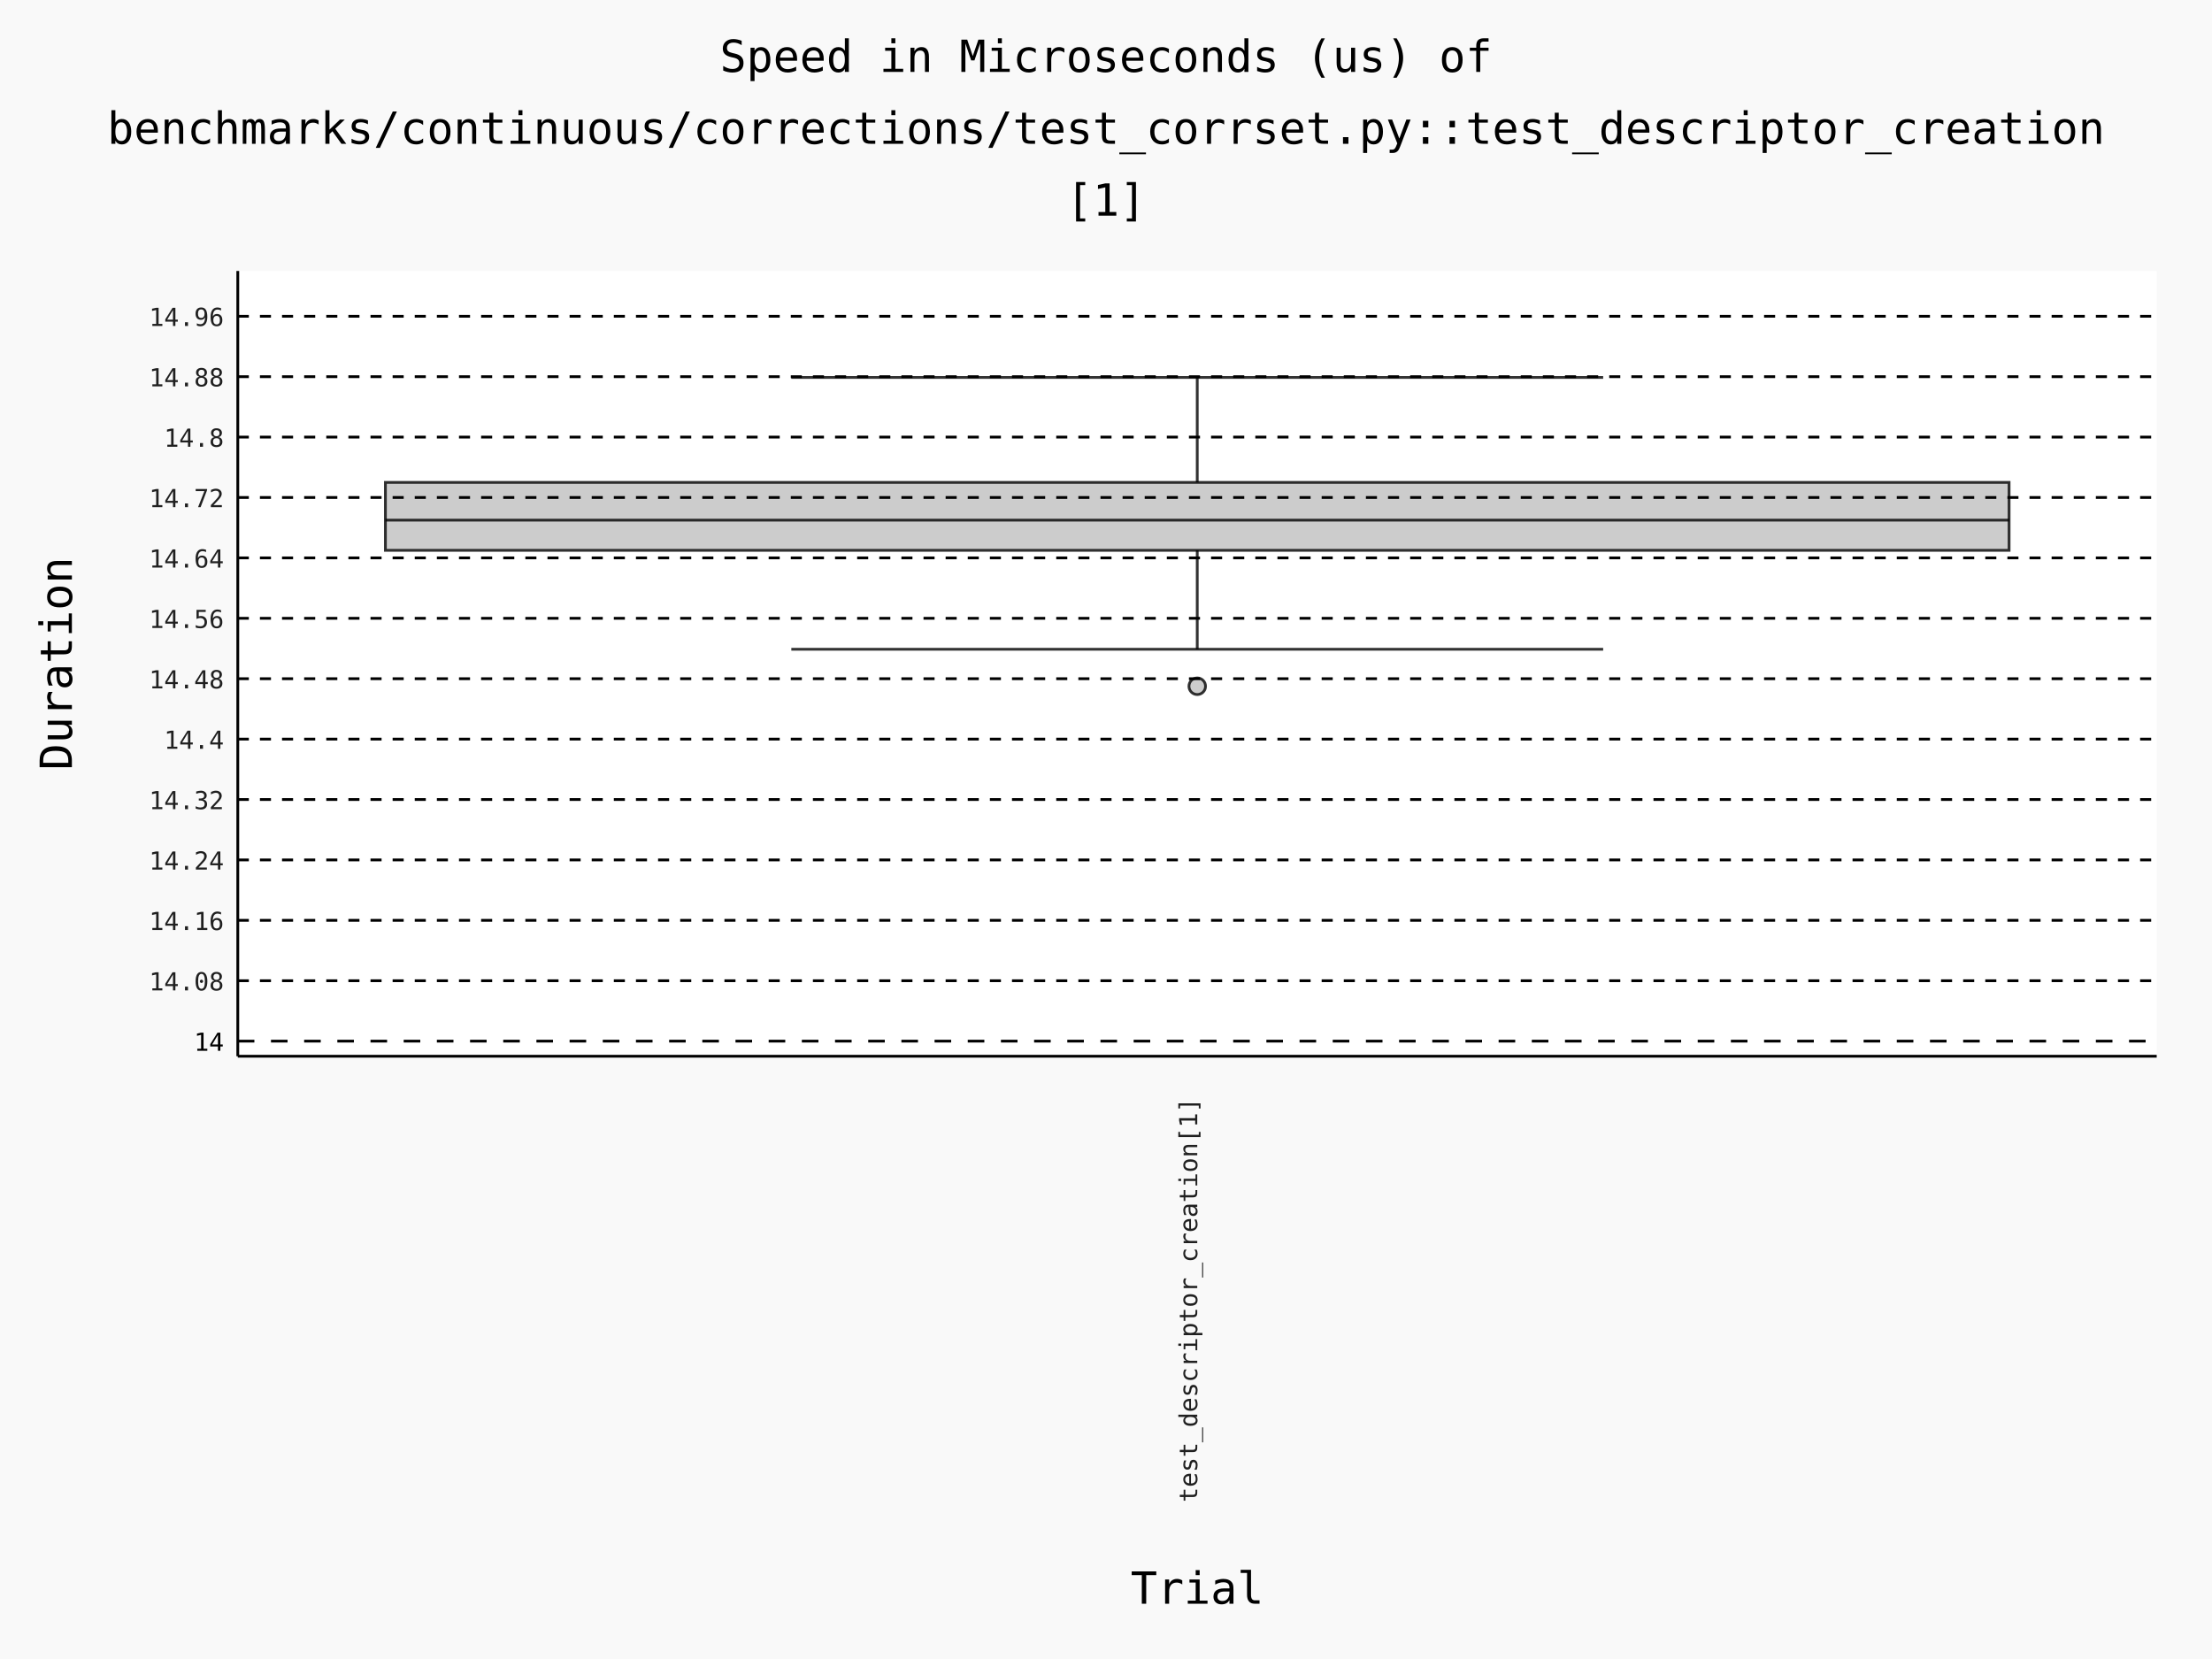
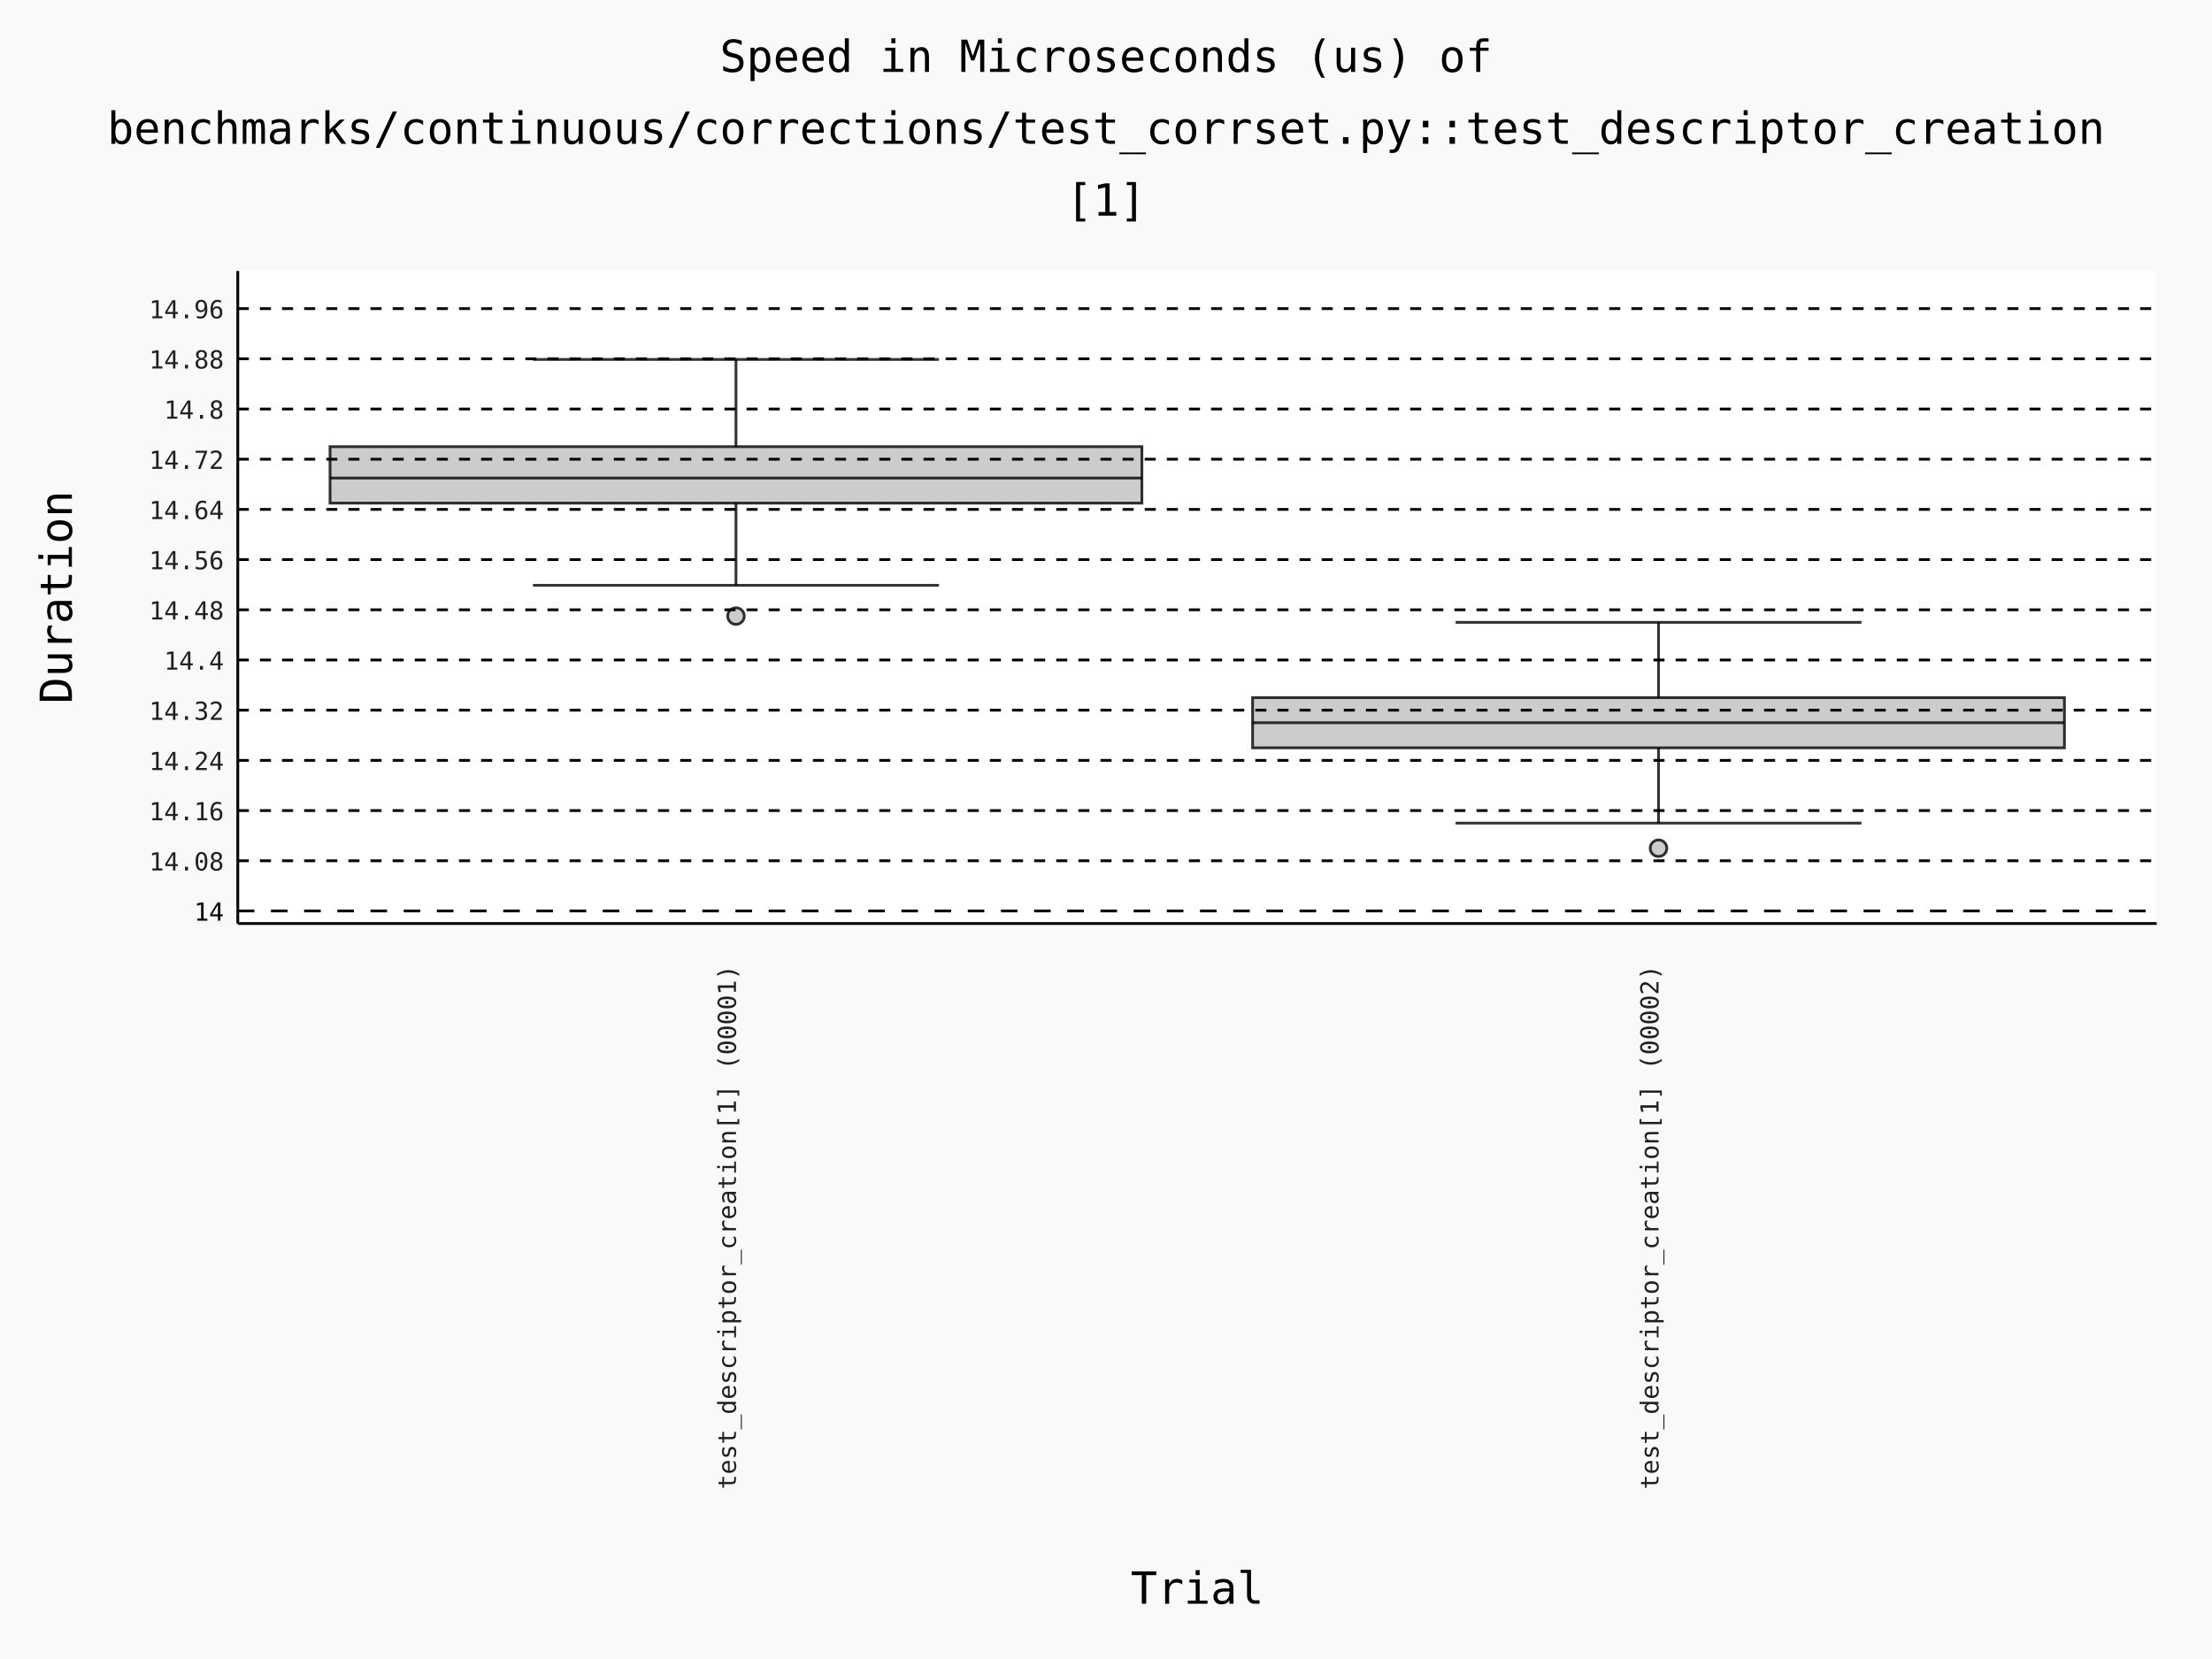
- <svg xmlns="http://www.w3.org/2000/svg" id="chart-da65c34e-c472-4037-b71a-ada470c804be" class="pygal-chart" viewBox="0 0 800 600">
+ <svg xmlns="http://www.w3.org/2000/svg" id="chart-0741fec3-c08f-4b0e-9922-f70d1486e67c" class="pygal-chart" viewBox="0 0 800 600">
  <defs>
-     <style type="text/css">#chart-da65c34e-c472-4037-b71a-ada470c804be{-webkit-user-select:none;-webkit-font-smoothing:antialiased;font-family:Consolas,"Deja Vu Sans Mono","Bitstream Vera Sans Mono","Courier New",monospace}#chart-da65c34e-c472-4037-b71a-ada470c804be .title{font-family:Consolas,"Deja Vu Sans Mono","Bitstream Vera Sans Mono","Courier New",monospace;font-size:16px}#chart-da65c34e-c472-4037-b71a-ada470c804be .legends .legend text{font-family:Consolas,"Deja Vu Sans Mono","Bitstream Vera Sans Mono","Courier New",monospace;font-size:14px}#chart-da65c34e-c472-4037-b71a-ada470c804be .axis text{font-family:Consolas,"Deja Vu Sans Mono","Bitstream Vera Sans Mono","Courier New",monospace;font-size:10px}#chart-da65c34e-c472-4037-b71a-ada470c804be .axis text.major{font-family:Consolas,"Deja Vu Sans Mono","Bitstream Vera Sans Mono","Courier New",monospace;font-size:10px}#chart-da65c34e-c472-4037-b71a-ada470c804be .text-overlay text.value{font-family:Consolas,"Deja Vu Sans Mono","Bitstream Vera Sans Mono","Courier New",monospace;font-size:16px}#chart-da65c34e-c472-4037-b71a-ada470c804be .text-overlay text.label{font-family:Consolas,"Deja Vu Sans Mono","Bitstream Vera Sans Mono","Courier New",monospace;font-size:10px}#chart-da65c34e-c472-4037-b71a-ada470c804be .tooltip{font-family:Consolas,"Deja Vu Sans Mono","Bitstream Vera Sans Mono","Courier New",monospace;font-size:14px}#chart-da65c34e-c472-4037-b71a-ada470c804be text.no_data{font-family:Consolas,"Deja Vu Sans Mono","Bitstream Vera Sans Mono","Courier New",monospace;font-size:64px}
- #chart-da65c34e-c472-4037-b71a-ada470c804be{background-color:rgba(249,249,249,1)}#chart-da65c34e-c472-4037-b71a-ada470c804be path,#chart-da65c34e-c472-4037-b71a-ada470c804be line,#chart-da65c34e-c472-4037-b71a-ada470c804be rect,#chart-da65c34e-c472-4037-b71a-ada470c804be circle{-webkit-transition:150ms;-moz-transition:150ms;transition:150ms}#chart-da65c34e-c472-4037-b71a-ada470c804be .graph &gt; .background{fill:rgba(249,249,249,1)}#chart-da65c34e-c472-4037-b71a-ada470c804be .plot &gt; .background{fill:rgba(255,255,255,1)}#chart-da65c34e-c472-4037-b71a-ada470c804be .graph{fill:rgba(0,0,0,.87)}#chart-da65c34e-c472-4037-b71a-ada470c804be text.no_data{fill:rgba(0,0,0,1)}#chart-da65c34e-c472-4037-b71a-ada470c804be .title{fill:rgba(0,0,0,1)}#chart-da65c34e-c472-4037-b71a-ada470c804be .legends .legend text{fill:rgba(0,0,0,.87)}#chart-da65c34e-c472-4037-b71a-ada470c804be .legends .legend:hover text{fill:rgba(0,0,0,1)}#chart-da65c34e-c472-4037-b71a-ada470c804be .axis .line{stroke:rgba(0,0,0,1)}#chart-da65c34e-c472-4037-b71a-ada470c804be .axis .guide.line{stroke:rgba(0,0,0,.54)}#chart-da65c34e-c472-4037-b71a-ada470c804be .axis .major.line{stroke:rgba(0,0,0,.87)}#chart-da65c34e-c472-4037-b71a-ada470c804be .axis text.major{fill:rgba(0,0,0,1)}#chart-da65c34e-c472-4037-b71a-ada470c804be .axis.y .guides:hover .guide.line,#chart-da65c34e-c472-4037-b71a-ada470c804be .line-graph .axis.x .guides:hover .guide.line,#chart-da65c34e-c472-4037-b71a-ada470c804be .stackedline-graph .axis.x .guides:hover .guide.line,#chart-da65c34e-c472-4037-b71a-ada470c804be .xy-graph .axis.x .guides:hover .guide.line{stroke:rgba(0,0,0,1)}#chart-da65c34e-c472-4037-b71a-ada470c804be .axis .guides:hover text{fill:rgba(0,0,0,1)}#chart-da65c34e-c472-4037-b71a-ada470c804be .reactive{fill-opacity:.7;stroke-opacity:.8;stroke-width:1}#chart-da65c34e-c472-4037-b71a-ada470c804be .ci{stroke:rgba(0,0,0,.87)}#chart-da65c34e-c472-4037-b71a-ada470c804be .reactive.active,#chart-da65c34e-c472-4037-b71a-ada470c804be .active .reactive{fill-opacity:.8;stroke-opacity:.9;stroke-width:4}#chart-da65c34e-c472-4037-b71a-ada470c804be .ci .reactive.active{stroke-width:1.5}#chart-da65c34e-c472-4037-b71a-ada470c804be .series text{fill:rgba(0,0,0,1)}#chart-da65c34e-c472-4037-b71a-ada470c804be .tooltip rect{fill:rgba(255,255,255,1);stroke:rgba(0,0,0,1);-webkit-transition:opacity 150ms;-moz-transition:opacity 150ms;transition:opacity 150ms}#chart-da65c34e-c472-4037-b71a-ada470c804be .tooltip .label{fill:rgba(0,0,0,.87)}#chart-da65c34e-c472-4037-b71a-ada470c804be .tooltip .label{fill:rgba(0,0,0,.87)}#chart-da65c34e-c472-4037-b71a-ada470c804be .tooltip .legend{font-size:.8em;fill:rgba(0,0,0,.54)}#chart-da65c34e-c472-4037-b71a-ada470c804be .tooltip .x_label{font-size:.6em;fill:rgba(0,0,0,1)}#chart-da65c34e-c472-4037-b71a-ada470c804be .tooltip .xlink{font-size:.5em;text-decoration:underline}#chart-da65c34e-c472-4037-b71a-ada470c804be .tooltip .value{font-size:1.5em}#chart-da65c34e-c472-4037-b71a-ada470c804be .bound{font-size:.5em}#chart-da65c34e-c472-4037-b71a-ada470c804be .max-value{font-size:.75em;fill:rgba(0,0,0,.54)}#chart-da65c34e-c472-4037-b71a-ada470c804be .map-element{fill:rgba(255,255,255,1);stroke:rgba(0,0,0,.54) !important}#chart-da65c34e-c472-4037-b71a-ada470c804be .map-element .reactive{fill-opacity:inherit;stroke-opacity:inherit}#chart-da65c34e-c472-4037-b71a-ada470c804be .color-0,#chart-da65c34e-c472-4037-b71a-ada470c804be .color-0 a:visited{stroke:#000000;fill:#000000}#chart-da65c34e-c472-4037-b71a-ada470c804be .text-overlay .color-0 text{fill:white}
- #chart-da65c34e-c472-4037-b71a-ada470c804be text.no_data{text-anchor:middle}#chart-da65c34e-c472-4037-b71a-ada470c804be .guide.line{fill:none}#chart-da65c34e-c472-4037-b71a-ada470c804be .centered{text-anchor:middle}#chart-da65c34e-c472-4037-b71a-ada470c804be .title{text-anchor:middle}#chart-da65c34e-c472-4037-b71a-ada470c804be .legends .legend text{fill-opacity:1}#chart-da65c34e-c472-4037-b71a-ada470c804be .axis.x text{text-anchor:middle}#chart-da65c34e-c472-4037-b71a-ada470c804be .axis.x:not(.web) text[transform]{text-anchor:start}#chart-da65c34e-c472-4037-b71a-ada470c804be .axis.x:not(.web) text[transform].backwards{text-anchor:end}#chart-da65c34e-c472-4037-b71a-ada470c804be .axis.y text{text-anchor:end}#chart-da65c34e-c472-4037-b71a-ada470c804be .axis.y text[transform].backwards{text-anchor:start}#chart-da65c34e-c472-4037-b71a-ada470c804be .axis.y2 text{text-anchor:start}#chart-da65c34e-c472-4037-b71a-ada470c804be .axis.y2 text[transform].backwards{text-anchor:end}#chart-da65c34e-c472-4037-b71a-ada470c804be .axis .guide.line{stroke-dasharray:4,4;stroke:black}#chart-da65c34e-c472-4037-b71a-ada470c804be .axis .major.guide.line{stroke-dasharray:6,6;stroke:black}#chart-da65c34e-c472-4037-b71a-ada470c804be .horizontal .axis.y .guide.line,#chart-da65c34e-c472-4037-b71a-ada470c804be .horizontal .axis.y2 .guide.line,#chart-da65c34e-c472-4037-b71a-ada470c804be .vertical .axis.x .guide.line{opacity:0}#chart-da65c34e-c472-4037-b71a-ada470c804be .horizontal .axis.always_show .guide.line,#chart-da65c34e-c472-4037-b71a-ada470c804be .vertical .axis.always_show .guide.line{opacity:1 !important}#chart-da65c34e-c472-4037-b71a-ada470c804be .axis.y .guides:hover .guide.line,#chart-da65c34e-c472-4037-b71a-ada470c804be .axis.y2 .guides:hover .guide.line,#chart-da65c34e-c472-4037-b71a-ada470c804be .axis.x .guides:hover .guide.line{opacity:1}#chart-da65c34e-c472-4037-b71a-ada470c804be .axis .guides:hover text{opacity:1}#chart-da65c34e-c472-4037-b71a-ada470c804be .nofill{fill:none}#chart-da65c34e-c472-4037-b71a-ada470c804be .subtle-fill{fill-opacity:.2}#chart-da65c34e-c472-4037-b71a-ada470c804be .dot{stroke-width:1px;fill-opacity:1;stroke-opacity:1}#chart-da65c34e-c472-4037-b71a-ada470c804be .dot.active{stroke-width:5px}#chart-da65c34e-c472-4037-b71a-ada470c804be .dot.negative{fill:transparent}#chart-da65c34e-c472-4037-b71a-ada470c804be text,#chart-da65c34e-c472-4037-b71a-ada470c804be tspan{stroke:none !important}#chart-da65c34e-c472-4037-b71a-ada470c804be .series text.active{opacity:1}#chart-da65c34e-c472-4037-b71a-ada470c804be .tooltip rect{fill-opacity:.95;stroke-width:.5}#chart-da65c34e-c472-4037-b71a-ada470c804be .tooltip text{fill-opacity:1}#chart-da65c34e-c472-4037-b71a-ada470c804be .showable{visibility:hidden}#chart-da65c34e-c472-4037-b71a-ada470c804be .showable.shown{visibility:visible}#chart-da65c34e-c472-4037-b71a-ada470c804be .gauge-background{fill:rgba(229,229,229,1);stroke:none}#chart-da65c34e-c472-4037-b71a-ada470c804be .bg-lines{stroke:rgba(249,249,249,1);stroke-width:2px}
+     <style type="text/css">#chart-0741fec3-c08f-4b0e-9922-f70d1486e67c{-webkit-user-select:none;-webkit-font-smoothing:antialiased;font-family:Consolas,"Deja Vu Sans Mono","Bitstream Vera Sans Mono","Courier New",monospace}#chart-0741fec3-c08f-4b0e-9922-f70d1486e67c .title{font-family:Consolas,"Deja Vu Sans Mono","Bitstream Vera Sans Mono","Courier New",monospace;font-size:16px}#chart-0741fec3-c08f-4b0e-9922-f70d1486e67c .legends .legend text{font-family:Consolas,"Deja Vu Sans Mono","Bitstream Vera Sans Mono","Courier New",monospace;font-size:14px}#chart-0741fec3-c08f-4b0e-9922-f70d1486e67c .axis text{font-family:Consolas,"Deja Vu Sans Mono","Bitstream Vera Sans Mono","Courier New",monospace;font-size:10px}#chart-0741fec3-c08f-4b0e-9922-f70d1486e67c .axis text.major{font-family:Consolas,"Deja Vu Sans Mono","Bitstream Vera Sans Mono","Courier New",monospace;font-size:10px}#chart-0741fec3-c08f-4b0e-9922-f70d1486e67c .text-overlay text.value{font-family:Consolas,"Deja Vu Sans Mono","Bitstream Vera Sans Mono","Courier New",monospace;font-size:16px}#chart-0741fec3-c08f-4b0e-9922-f70d1486e67c .text-overlay text.label{font-family:Consolas,"Deja Vu Sans Mono","Bitstream Vera Sans Mono","Courier New",monospace;font-size:10px}#chart-0741fec3-c08f-4b0e-9922-f70d1486e67c .tooltip{font-family:Consolas,"Deja Vu Sans Mono","Bitstream Vera Sans Mono","Courier New",monospace;font-size:14px}#chart-0741fec3-c08f-4b0e-9922-f70d1486e67c text.no_data{font-family:Consolas,"Deja Vu Sans Mono","Bitstream Vera Sans Mono","Courier New",monospace;font-size:64px}
+ #chart-0741fec3-c08f-4b0e-9922-f70d1486e67c{background-color:rgba(249,249,249,1)}#chart-0741fec3-c08f-4b0e-9922-f70d1486e67c path,#chart-0741fec3-c08f-4b0e-9922-f70d1486e67c line,#chart-0741fec3-c08f-4b0e-9922-f70d1486e67c rect,#chart-0741fec3-c08f-4b0e-9922-f70d1486e67c circle{-webkit-transition:150ms;-moz-transition:150ms;transition:150ms}#chart-0741fec3-c08f-4b0e-9922-f70d1486e67c .graph &gt; .background{fill:rgba(249,249,249,1)}#chart-0741fec3-c08f-4b0e-9922-f70d1486e67c .plot &gt; .background{fill:rgba(255,255,255,1)}#chart-0741fec3-c08f-4b0e-9922-f70d1486e67c .graph{fill:rgba(0,0,0,.87)}#chart-0741fec3-c08f-4b0e-9922-f70d1486e67c text.no_data{fill:rgba(0,0,0,1)}#chart-0741fec3-c08f-4b0e-9922-f70d1486e67c .title{fill:rgba(0,0,0,1)}#chart-0741fec3-c08f-4b0e-9922-f70d1486e67c .legends .legend text{fill:rgba(0,0,0,.87)}#chart-0741fec3-c08f-4b0e-9922-f70d1486e67c .legends .legend:hover text{fill:rgba(0,0,0,1)}#chart-0741fec3-c08f-4b0e-9922-f70d1486e67c .axis .line{stroke:rgba(0,0,0,1)}#chart-0741fec3-c08f-4b0e-9922-f70d1486e67c .axis .guide.line{stroke:rgba(0,0,0,.54)}#chart-0741fec3-c08f-4b0e-9922-f70d1486e67c .axis .major.line{stroke:rgba(0,0,0,.87)}#chart-0741fec3-c08f-4b0e-9922-f70d1486e67c .axis text.major{fill:rgba(0,0,0,1)}#chart-0741fec3-c08f-4b0e-9922-f70d1486e67c .axis.y .guides:hover .guide.line,#chart-0741fec3-c08f-4b0e-9922-f70d1486e67c .line-graph .axis.x .guides:hover .guide.line,#chart-0741fec3-c08f-4b0e-9922-f70d1486e67c .stackedline-graph .axis.x .guides:hover .guide.line,#chart-0741fec3-c08f-4b0e-9922-f70d1486e67c .xy-graph .axis.x .guides:hover .guide.line{stroke:rgba(0,0,0,1)}#chart-0741fec3-c08f-4b0e-9922-f70d1486e67c .axis .guides:hover text{fill:rgba(0,0,0,1)}#chart-0741fec3-c08f-4b0e-9922-f70d1486e67c .reactive{fill-opacity:.7;stroke-opacity:.8;stroke-width:1}#chart-0741fec3-c08f-4b0e-9922-f70d1486e67c .ci{stroke:rgba(0,0,0,.87)}#chart-0741fec3-c08f-4b0e-9922-f70d1486e67c .reactive.active,#chart-0741fec3-c08f-4b0e-9922-f70d1486e67c .active .reactive{fill-opacity:.8;stroke-opacity:.9;stroke-width:4}#chart-0741fec3-c08f-4b0e-9922-f70d1486e67c .ci .reactive.active{stroke-width:1.5}#chart-0741fec3-c08f-4b0e-9922-f70d1486e67c .series text{fill:rgba(0,0,0,1)}#chart-0741fec3-c08f-4b0e-9922-f70d1486e67c .tooltip rect{fill:rgba(255,255,255,1);stroke:rgba(0,0,0,1);-webkit-transition:opacity 150ms;-moz-transition:opacity 150ms;transition:opacity 150ms}#chart-0741fec3-c08f-4b0e-9922-f70d1486e67c .tooltip .label{fill:rgba(0,0,0,.87)}#chart-0741fec3-c08f-4b0e-9922-f70d1486e67c .tooltip .label{fill:rgba(0,0,0,.87)}#chart-0741fec3-c08f-4b0e-9922-f70d1486e67c .tooltip .legend{font-size:.8em;fill:rgba(0,0,0,.54)}#chart-0741fec3-c08f-4b0e-9922-f70d1486e67c .tooltip .x_label{font-size:.6em;fill:rgba(0,0,0,1)}#chart-0741fec3-c08f-4b0e-9922-f70d1486e67c .tooltip .xlink{font-size:.5em;text-decoration:underline}#chart-0741fec3-c08f-4b0e-9922-f70d1486e67c .tooltip .value{font-size:1.5em}#chart-0741fec3-c08f-4b0e-9922-f70d1486e67c .bound{font-size:.5em}#chart-0741fec3-c08f-4b0e-9922-f70d1486e67c .max-value{font-size:.75em;fill:rgba(0,0,0,.54)}#chart-0741fec3-c08f-4b0e-9922-f70d1486e67c .map-element{fill:rgba(255,255,255,1);stroke:rgba(0,0,0,.54) !important}#chart-0741fec3-c08f-4b0e-9922-f70d1486e67c .map-element .reactive{fill-opacity:inherit;stroke-opacity:inherit}#chart-0741fec3-c08f-4b0e-9922-f70d1486e67c .color-0,#chart-0741fec3-c08f-4b0e-9922-f70d1486e67c .color-0 a:visited{stroke:#000000;fill:#000000}#chart-0741fec3-c08f-4b0e-9922-f70d1486e67c .color-1,#chart-0741fec3-c08f-4b0e-9922-f70d1486e67c .color-1 a:visited{stroke:#000000;fill:#000000}#chart-0741fec3-c08f-4b0e-9922-f70d1486e67c .text-overlay .color-0 text{fill:white}#chart-0741fec3-c08f-4b0e-9922-f70d1486e67c .text-overlay .color-1 text{fill:white}
+ #chart-0741fec3-c08f-4b0e-9922-f70d1486e67c text.no_data{text-anchor:middle}#chart-0741fec3-c08f-4b0e-9922-f70d1486e67c .guide.line{fill:none}#chart-0741fec3-c08f-4b0e-9922-f70d1486e67c .centered{text-anchor:middle}#chart-0741fec3-c08f-4b0e-9922-f70d1486e67c .title{text-anchor:middle}#chart-0741fec3-c08f-4b0e-9922-f70d1486e67c .legends .legend text{fill-opacity:1}#chart-0741fec3-c08f-4b0e-9922-f70d1486e67c .axis.x text{text-anchor:middle}#chart-0741fec3-c08f-4b0e-9922-f70d1486e67c .axis.x:not(.web) text[transform]{text-anchor:start}#chart-0741fec3-c08f-4b0e-9922-f70d1486e67c .axis.x:not(.web) text[transform].backwards{text-anchor:end}#chart-0741fec3-c08f-4b0e-9922-f70d1486e67c .axis.y text{text-anchor:end}#chart-0741fec3-c08f-4b0e-9922-f70d1486e67c .axis.y text[transform].backwards{text-anchor:start}#chart-0741fec3-c08f-4b0e-9922-f70d1486e67c .axis.y2 text{text-anchor:start}#chart-0741fec3-c08f-4b0e-9922-f70d1486e67c .axis.y2 text[transform].backwards{text-anchor:end}#chart-0741fec3-c08f-4b0e-9922-f70d1486e67c .axis .guide.line{stroke-dasharray:4,4;stroke:black}#chart-0741fec3-c08f-4b0e-9922-f70d1486e67c .axis .major.guide.line{stroke-dasharray:6,6;stroke:black}#chart-0741fec3-c08f-4b0e-9922-f70d1486e67c .horizontal .axis.y .guide.line,#chart-0741fec3-c08f-4b0e-9922-f70d1486e67c .horizontal .axis.y2 .guide.line,#chart-0741fec3-c08f-4b0e-9922-f70d1486e67c .vertical .axis.x .guide.line{opacity:0}#chart-0741fec3-c08f-4b0e-9922-f70d1486e67c .horizontal .axis.always_show .guide.line,#chart-0741fec3-c08f-4b0e-9922-f70d1486e67c .vertical .axis.always_show .guide.line{opacity:1 !important}#chart-0741fec3-c08f-4b0e-9922-f70d1486e67c .axis.y .guides:hover .guide.line,#chart-0741fec3-c08f-4b0e-9922-f70d1486e67c .axis.y2 .guides:hover .guide.line,#chart-0741fec3-c08f-4b0e-9922-f70d1486e67c .axis.x .guides:hover .guide.line{opacity:1}#chart-0741fec3-c08f-4b0e-9922-f70d1486e67c .axis .guides:hover text{opacity:1}#chart-0741fec3-c08f-4b0e-9922-f70d1486e67c .nofill{fill:none}#chart-0741fec3-c08f-4b0e-9922-f70d1486e67c .subtle-fill{fill-opacity:.2}#chart-0741fec3-c08f-4b0e-9922-f70d1486e67c .dot{stroke-width:1px;fill-opacity:1;stroke-opacity:1}#chart-0741fec3-c08f-4b0e-9922-f70d1486e67c .dot.active{stroke-width:5px}#chart-0741fec3-c08f-4b0e-9922-f70d1486e67c .dot.negative{fill:transparent}#chart-0741fec3-c08f-4b0e-9922-f70d1486e67c text,#chart-0741fec3-c08f-4b0e-9922-f70d1486e67c tspan{stroke:none !important}#chart-0741fec3-c08f-4b0e-9922-f70d1486e67c .series text.active{opacity:1}#chart-0741fec3-c08f-4b0e-9922-f70d1486e67c .tooltip rect{fill-opacity:.95;stroke-width:.5}#chart-0741fec3-c08f-4b0e-9922-f70d1486e67c .tooltip text{fill-opacity:1}#chart-0741fec3-c08f-4b0e-9922-f70d1486e67c .showable{visibility:hidden}#chart-0741fec3-c08f-4b0e-9922-f70d1486e67c .showable.shown{visibility:visible}#chart-0741fec3-c08f-4b0e-9922-f70d1486e67c .gauge-background{fill:rgba(229,229,229,1);stroke:none}#chart-0741fec3-c08f-4b0e-9922-f70d1486e67c .bg-lines{stroke:rgba(249,249,249,1);stroke-width:2px}
.tooltip .value{font-size:1em !important}.axis text{font-size:9px !important}</style>
  </defs>
  <g class="graph custombox-graph vertical">
    <rect x="0" y="0" width="800" height="600" class="background" />
    <g transform="translate(86, 98)" class="plot">
-       <rect x="0" y="0" width="694.0" height="284.0" class="background" />
+       <rect x="0" y="0" width="694.0" height="236.0" class="background" />
      <g class="axis y always_show">
-         <path d="M0 284 h694" class="line" />
+         <path d="M0 236 h694" class="line" />
        <g class="guides">
-           <path d="M0 278.538 h694" class="major guide line" />
-           <text x="-5" y="282.038" class="major">14</text>
+           <path d="M0 231.462 h694" class="major guide line" />
+           <text x="-5" y="234.962" class="major">14</text>
        </g>
        <g class="guides">
-           <path d="M0 256.692 h694" class="guide line" />
-           <text x="-5" y="260.192" class="">14.08</text>
+           <path d="M0 213.308 h694" class="guide line" />
+           <text x="-5" y="216.808" class="">14.08</text>
        </g>
        <g class="guides">
-           <path d="M0 234.846 h694" class="guide line" />
-           <text x="-5" y="238.346" class="">14.16</text>
+           <path d="M0 195.154 h694" class="guide line" />
+           <text x="-5" y="198.654" class="">14.16</text>
        </g>
        <g class="guides">
-           <path d="M0 213 h694" class="guide line" />
-           <text x="-5" y="216.5" class="">14.24</text>
+           <path d="M0 177 h694" class="guide line" />
+           <text x="-5" y="180.5" class="">14.24</text>
        </g>
        <g class="guides">
-           <path d="M0 191.154 h694" class="guide line" />
-           <text x="-5" y="194.654" class="">14.32</text>
+           <path d="M0 158.846 h694" class="guide line" />
+           <text x="-5" y="162.346" class="">14.32</text>
        </g>
        <g class="guides">
-           <path d="M0 169.308 h694" class="guide line" />
-           <text x="-5" y="172.808" class="">14.4</text>
+           <path d="M0 140.692 h694" class="guide line" />
+           <text x="-5" y="144.192" class="">14.4</text>
        </g>
        <g class="guides">
-           <path d="M0 147.462 h694" class="guide line" />
-           <text x="-5" y="150.962" class="">14.48</text>
+           <path d="M0 122.538 h694" class="guide line" />
+           <text x="-5" y="126.038" class="">14.48</text>
        </g>
        <g class="guides">
-           <path d="M0 125.615 h694" class="guide line" />
-           <text x="-5" y="129.115" class="">14.56</text>
+           <path d="M0 104.385 h694" class="guide line" />
+           <text x="-5" y="107.885" class="">14.56</text>
        </g>
        <g class="guides">
-           <path d="M0 103.769 h694" class="guide line" />
-           <text x="-5" y="107.269" class="">14.64</text>
+           <path d="M0 86.231 h694" class="guide line" />
+           <text x="-5" y="89.731" class="">14.64</text>
        </g>
        <g class="guides">
-           <path d="M0 81.923 h694" class="guide line" />
-           <text x="-5" y="85.423" class="">14.72</text>
+           <path d="M0 68.077 h694" class="guide line" />
+           <text x="-5" y="71.577" class="">14.72</text>
        </g>
        <g class="guides">
-           <path d="M0 60.077 h694" class="guide line" />
-           <text x="-5" y="63.577" class="">14.8</text>
+           <path d="M0 49.923 h694" class="guide line" />
+           <text x="-5" y="53.423" class="">14.8</text>
        </g>
        <g class="guides">
-           <path d="M0 38.231 h694" class="guide line" />
-           <text x="-5" y="41.731" class="">14.88</text>
+           <path d="M0 31.769 h694" class="guide line" />
+           <text x="-5" y="35.269" class="">14.88</text>
        </g>
        <g class="guides">
-           <path d="M0 16.385 h694" class="guide line" />
-           <text x="-5" y="19.885" class="">14.96</text>
+           <path d="M0 13.615 h694" class="guide line" />
+           <text x="-5" y="17.115" class="">14.96</text>
        </g>
      </g>
      <g class="axis x">
-         <path d="M0 0 v284" class="line" />
+         <path d="M0 0 v236" class="line" />
        <g class="guides">
-           <path d="M347 0 v284" class="guide line" />
-           <text x="347.0" y="299.0" class="backwards" transform="rotate(270 347 299)">test_descriptor_creation[1]</text>
+           <path d="M180.173 0 v236" class="guide line" />
+           <text x="180.173" y="251.0" class="backwards" transform="rotate(270 180.1731 251)">test_descriptor_creation[1] (00001)</text>
+         </g>
+         <g class="guides">
+           <path d="M513.827 0 v236" class="guide line" />
+           <text x="513.827" y="251.0" class="backwards" transform="rotate(270 513.8269 251)">test_descriptor_creation[1] (00002)</text>
        </g>
      </g>
      <g class="series serie-0 color-0">
        <g class="boxes">
          <g class="box">
-             <path stroke-width="3" d="M200.192 136.812 L493.808 136.812" class="reactive tooltip-trigger" />
-             <path stroke-width="3" d="M53.385 90.115 L640.615 90.115" class="reactive tooltip-trigger" />
-             <path stroke-width="3" d="M200.192 38.504 L493.808 38.504" class="reactive tooltip-trigger" />
-             <path stroke-width="2" d="M347 136.812 L347 101.038" class="reactive tooltip-trigger" />
-             <path stroke-width="2" d="M347 38.504 L347 76.462" class="reactive tooltip-trigger" />
-             <rect x="53.385" y="76.462" height="24.577" width="587.231" class="subtle-fill reactive tooltip-trigger" />
-             <circle cx="347" cy="150.192" r="3" class="subtle-fill reactive tooltip-trigger" />
-             <circle cx="347" cy="-10920.073" r="3" class="subtle-fill reactive tooltip-trigger" />
+             <path stroke-width="3" d="M106.769 113.688 L253.577 113.688" class="reactive tooltip-trigger" />
+             <path stroke-width="3" d="M33.365 74.885 L326.981 74.885" class="reactive tooltip-trigger" />
+             <path stroke-width="3" d="M106.769 31.996 L253.577 31.996" class="reactive tooltip-trigger" />
+             <path stroke-width="2" d="M180.173 113.688 L180.173 83.962" class="reactive tooltip-trigger" />
+             <path stroke-width="2" d="M180.173 31.996 L180.173 63.538" class="reactive tooltip-trigger" />
+             <rect x="33.365" y="63.538" height="20.423" width="293.615" class="subtle-fill reactive tooltip-trigger" />
+             <circle cx="180.173" cy="124.808" r="3" class="subtle-fill reactive tooltip-trigger" />
+             <circle cx="180.173" cy="-9074.427" r="3" class="subtle-fill reactive tooltip-trigger" />
+           </g>
+         </g>
+       </g>
+       <g class="series serie-1 color-1">
+         <g class="boxes">
+           <g class="box">
+             <path stroke-width="3" d="M440.423 199.692 L587.231 199.692" class="reactive tooltip-trigger" />
+             <path stroke-width="3" d="M367.019 163.385 L660.635 163.385" class="reactive tooltip-trigger" />
+             <path stroke-width="3" d="M440.423 127.077 L587.231 127.077" class="reactive tooltip-trigger" />
+             <path stroke-width="2" d="M513.827 199.692 L513.827 172.462" class="reactive tooltip-trigger" />
+             <path stroke-width="2" d="M513.827 127.077 L513.827 154.308" class="reactive tooltip-trigger" />
+             <rect x="367.019" y="154.308" height="18.154" width="293.615" class="subtle-fill reactive tooltip-trigger" />
+             <circle cx="513.827" cy="208.769" r="3" class="subtle-fill reactive tooltip-trigger" />
+             <circle cx="513.827" cy="-18546.196" r="3" class="subtle-fill reactive tooltip-trigger" />
          </g>
        </g>
      </g>
    </g>
    <g class="titles">
      <text x="400.0" y="26" class="title plot_title">Speed in Microseconds (us) of</text>
      <text x="400.0" y="52" class="title plot_title">benchmarks/continuous/corrections/test_corrset.py::test_descriptor_creation</text>
      <text x="400.0" y="78" class="title plot_title">[1]</text>
      <text x="433.0" y="580.0" class="title">Trial</text>
-       <text x="0" y="266.0" class="title" transform="rotate(-90 0 240)">Duration</text>
+       <text x="0" y="242.0" class="title" transform="rotate(-90 0 216)">Duration</text>
    </g>
    <g transform="translate(86, 98)" class="plot overlay">
      <g class="series serie-0 color-0" />
+       <g class="series serie-1 color-1" />
    </g>
    <g transform="translate(86, 98)" class="plot text-overlay">
      <g class="series serie-0 color-0" />
+       <g class="series serie-1 color-1" />
    </g>
    <g transform="translate(86, 98)" class="plot tooltip-overlay">
      <g transform="translate(0 0)" style="opacity: 0" class="tooltip">
        <rect rx="0" ry="0" width="0" height="0" class="tooltip-box" />
        <g class="text" />
      </g>
    </g>
  </g>
</svg>
